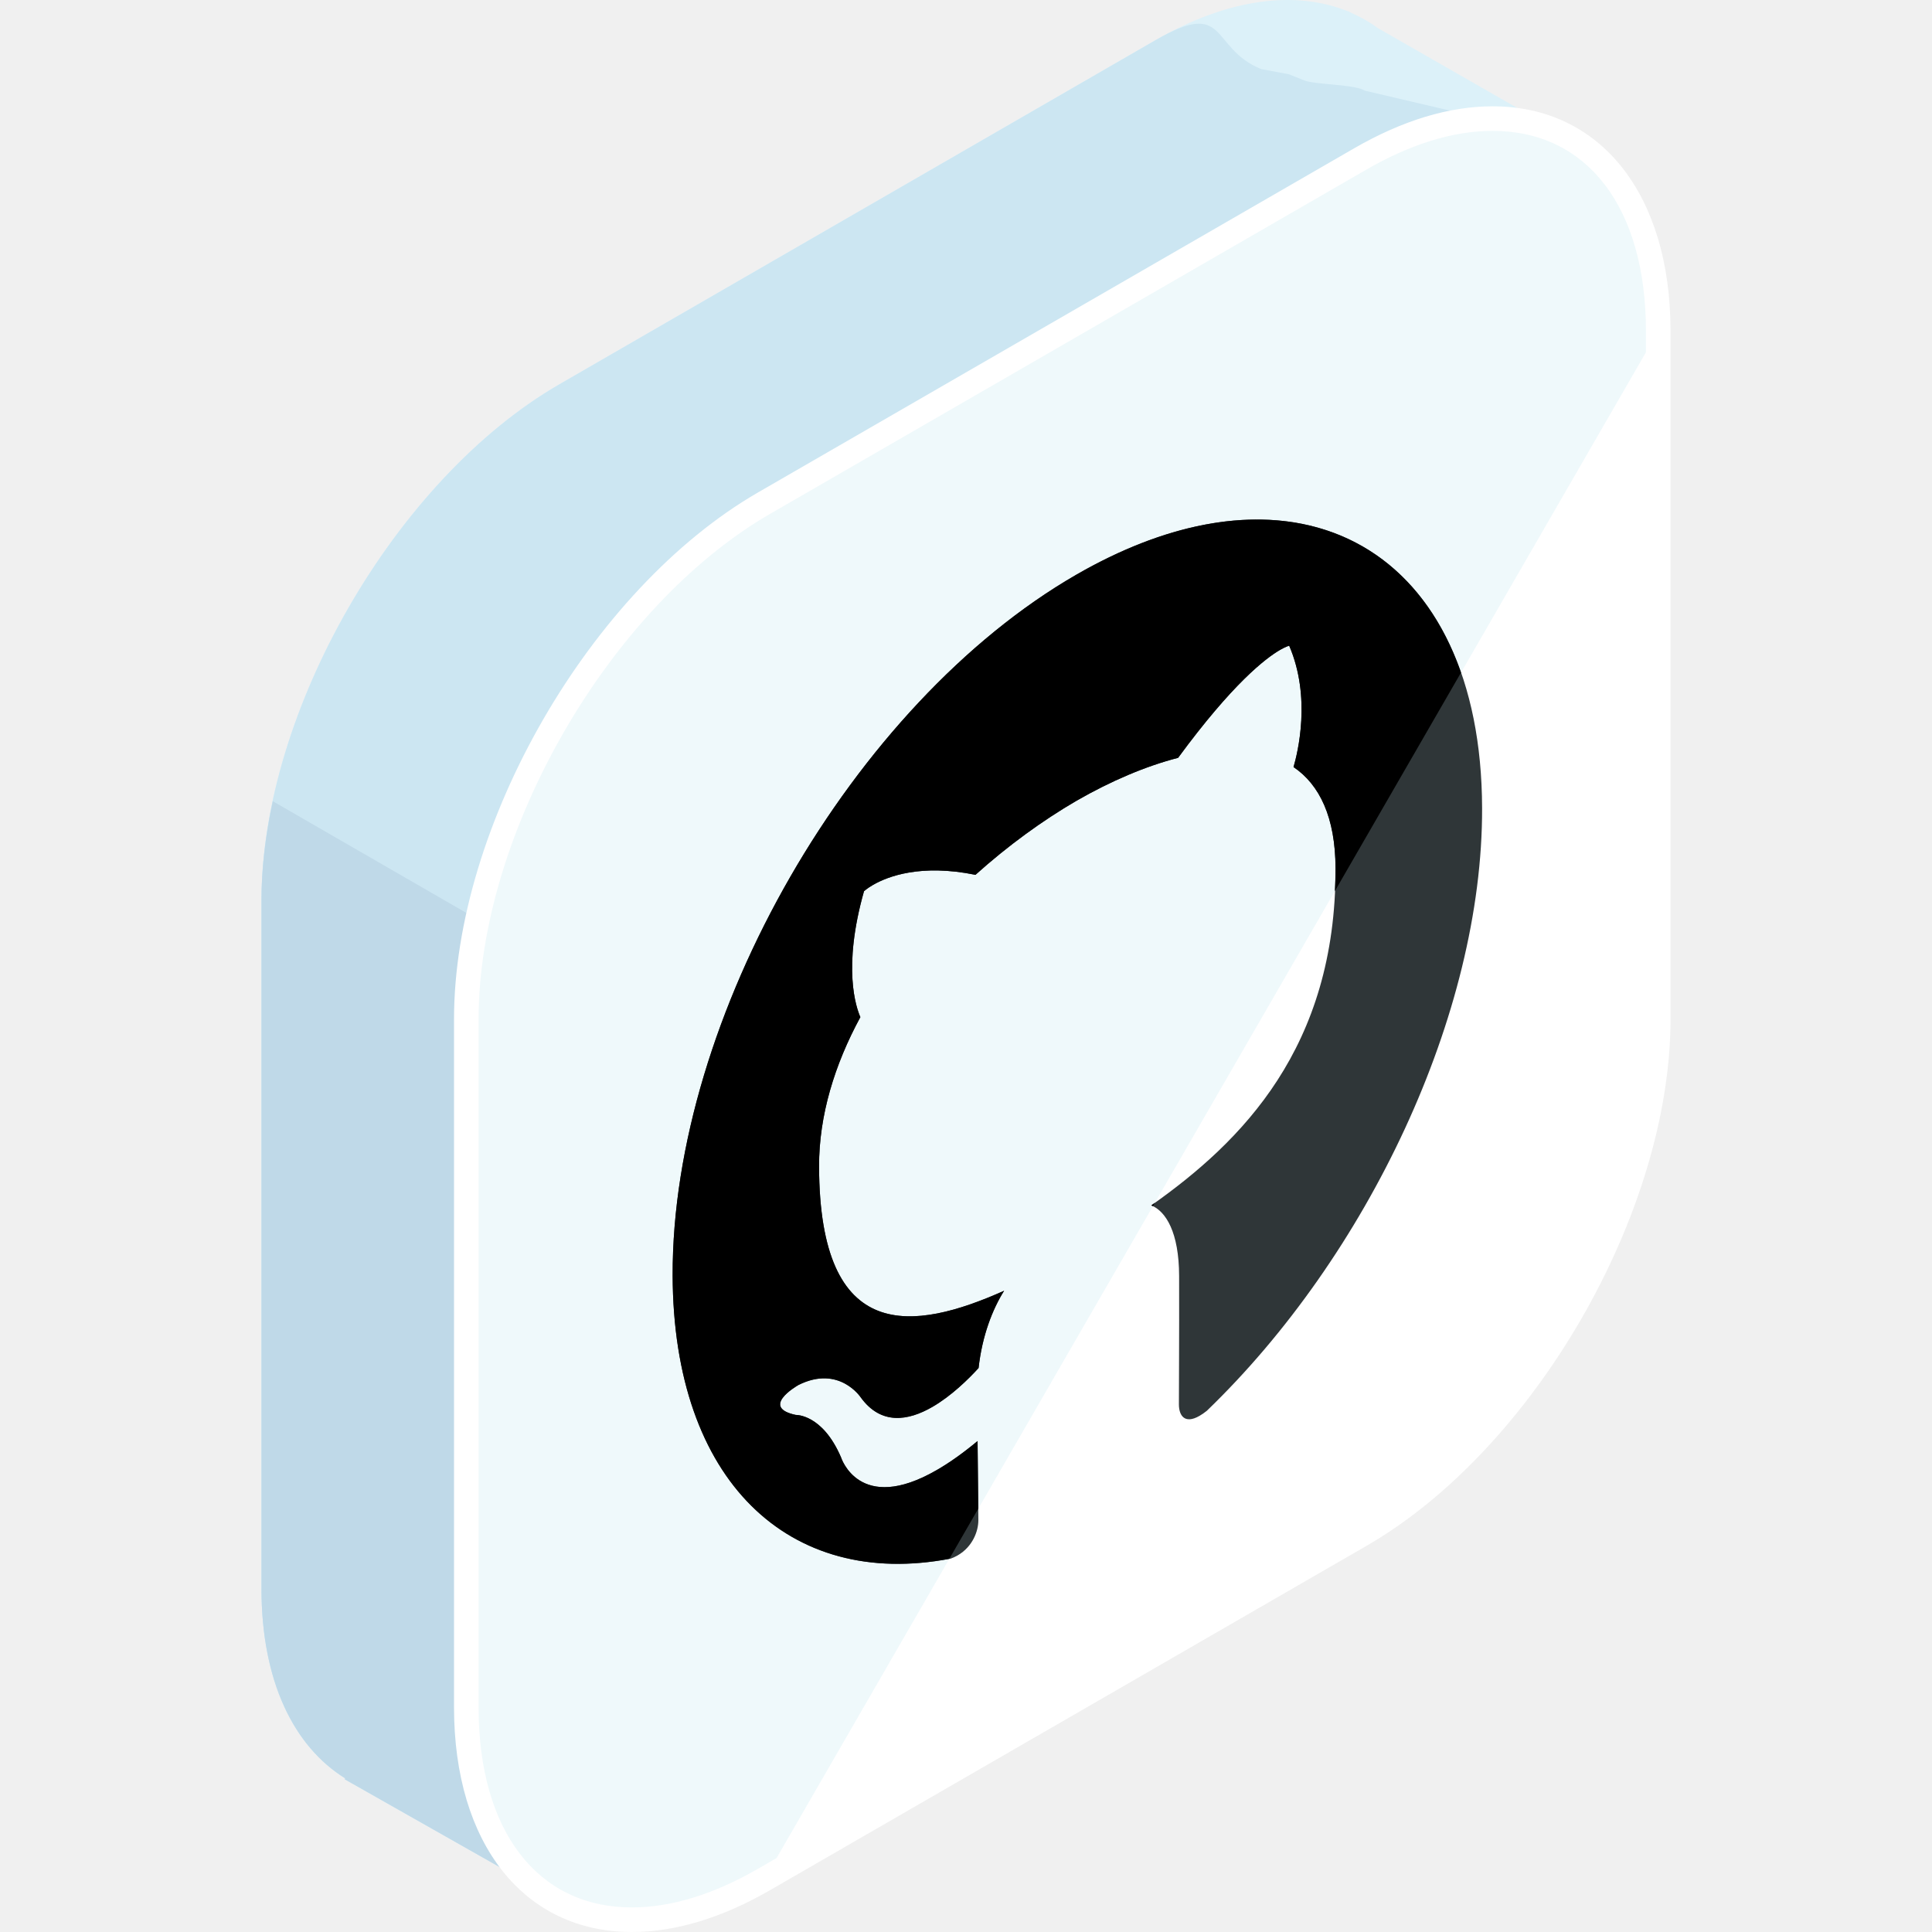
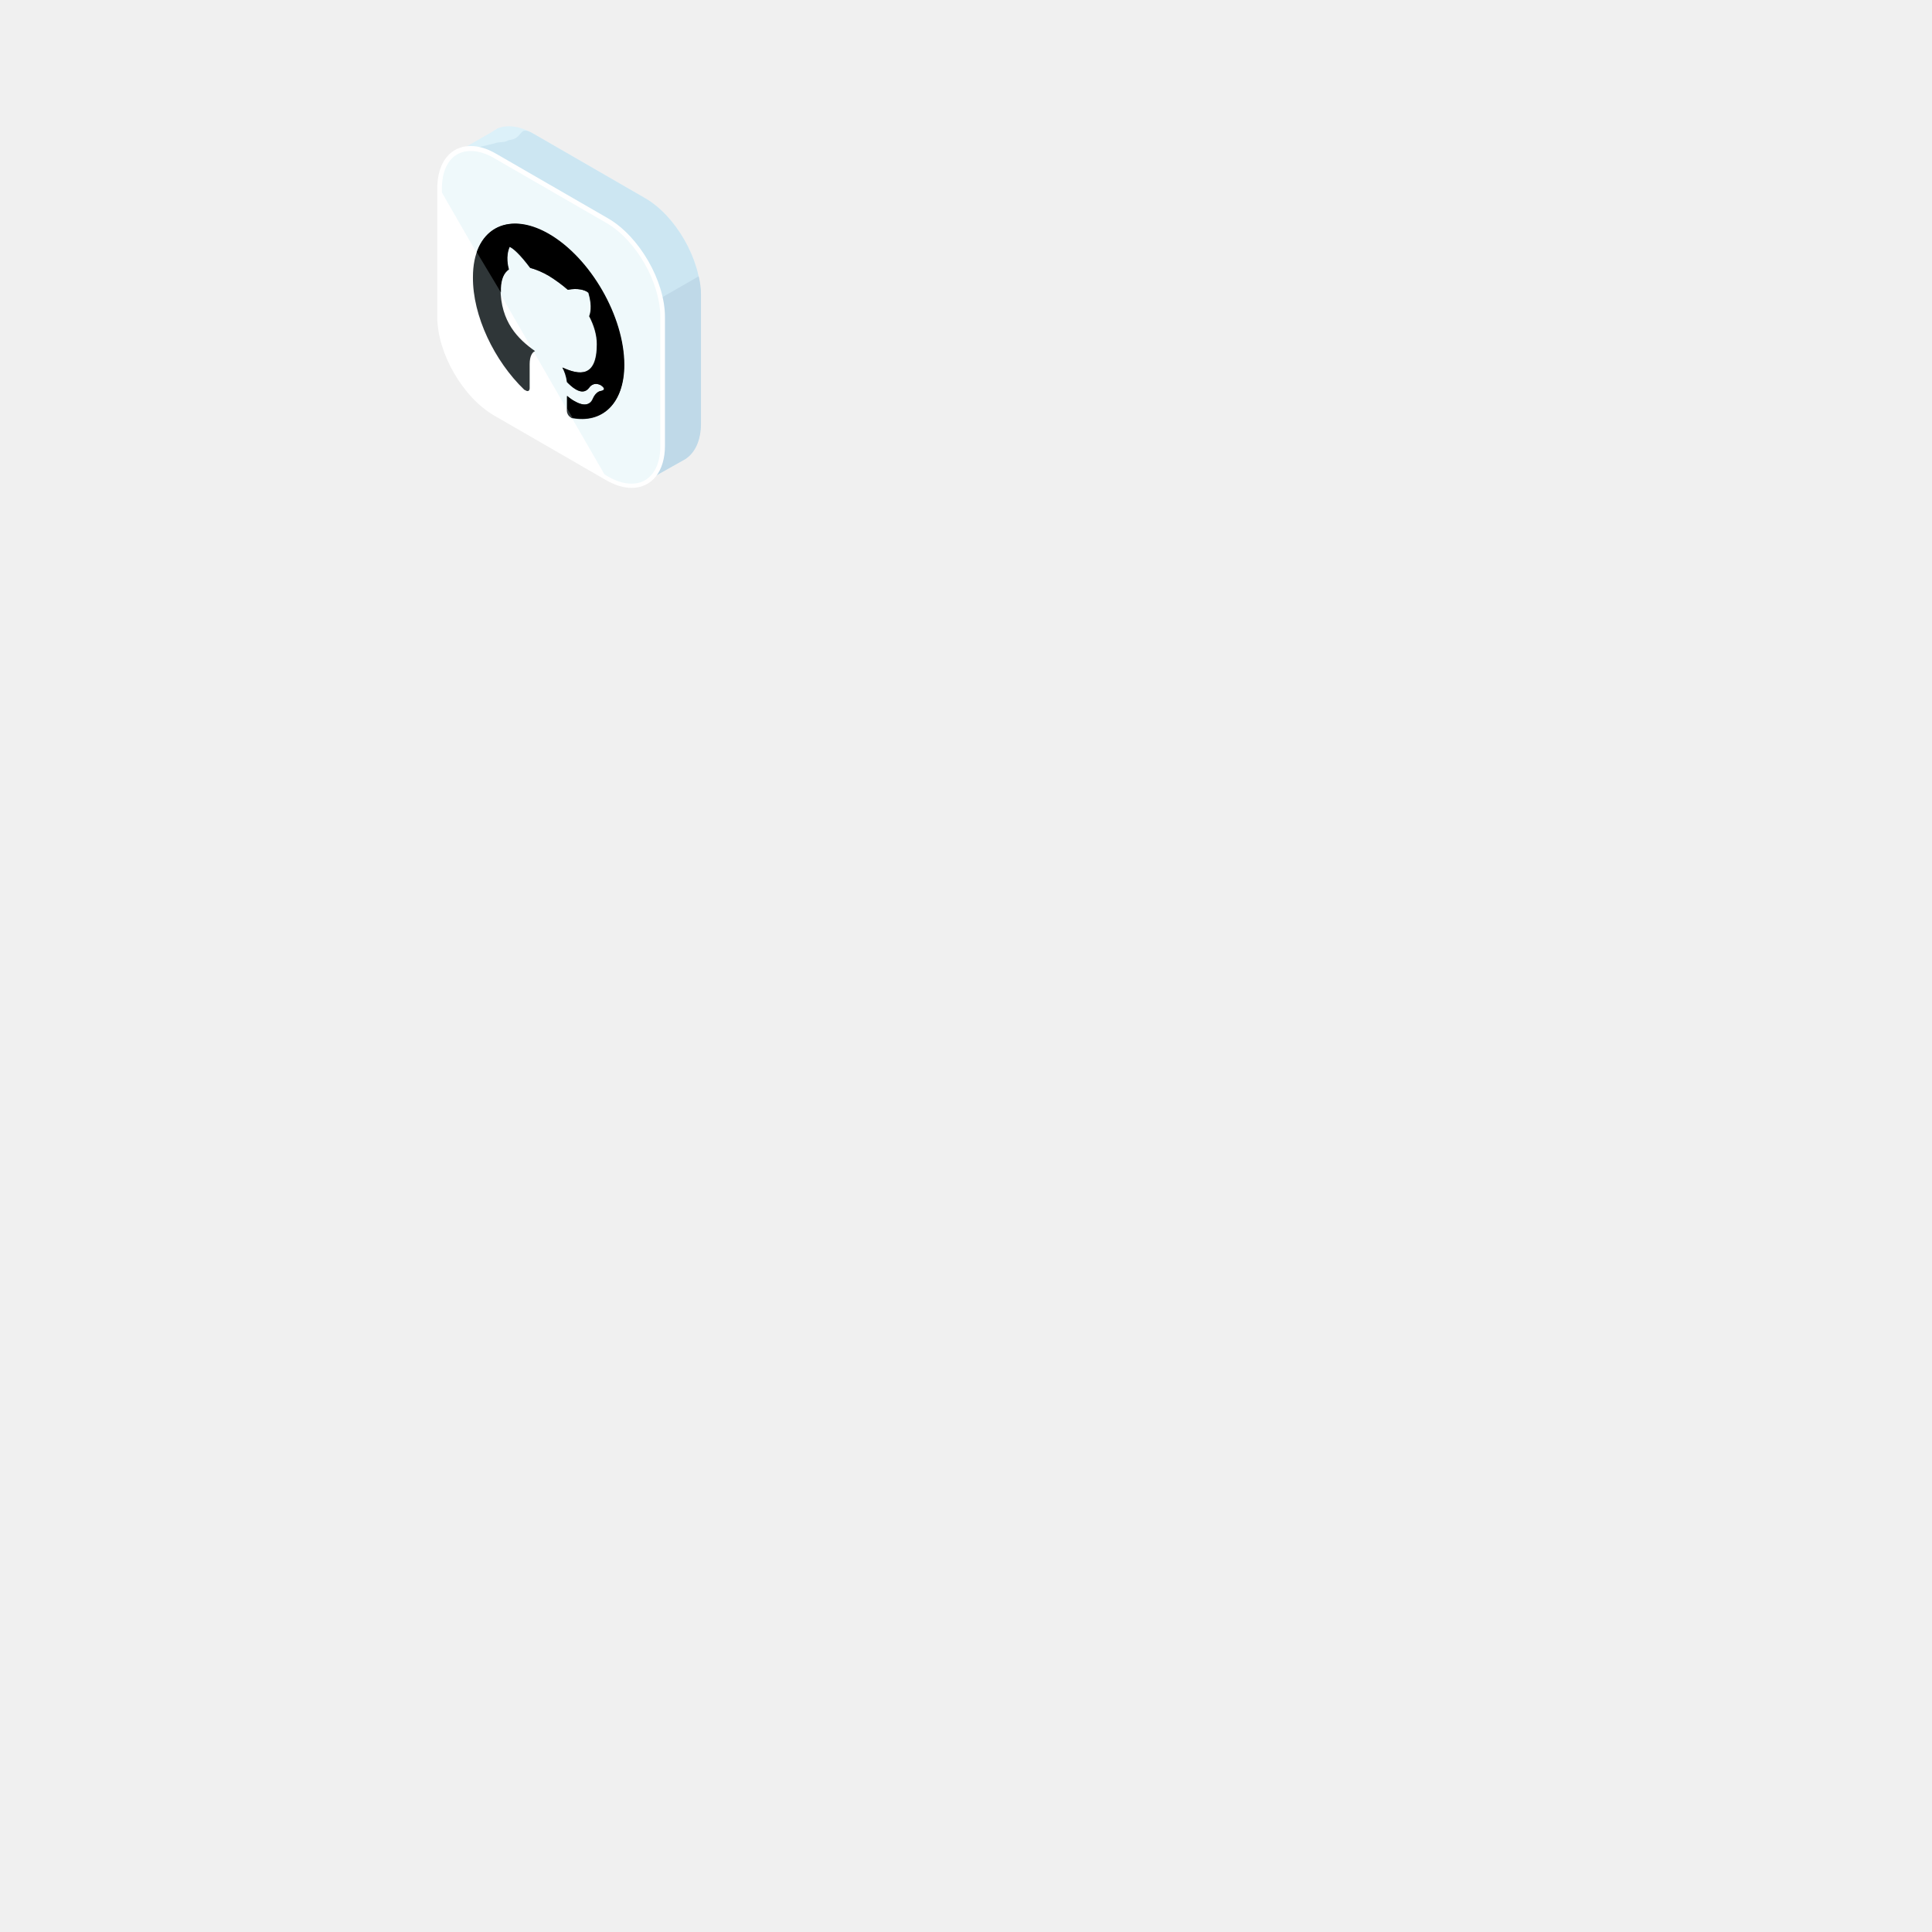
- <svg xmlns="http://www.w3.org/2000/svg" version="1.1" id="Capa_1" x="0px" y="0px" viewBox="0 0 504.115 504.115" style="enable-background:new 0 0 504.115 504.115;" xml:space="preserve">
-   <path style="fill:#DCF1F9;" d="M410.122,36.321L359.631,7.393c-2.209-1.611-4.577-2.97-7.093-4.064l-0.744-0.421l-0.032,0.063  c-13.584-5.522-31.13-3.529-50.271,7.519l-155.518,89.777c-42.76,24.69-77.745,85.287-77.745,134.668v179.558  c0,24.08,8.361,41.157,21.847,49.534l-0.13,0.236l56.115,31.795l31.555-54.942l123.876-71.511  c42.752-24.69,77.745-85.291,77.745-134.668V90.088L410.122,36.321z" />
-   <path style="fill:#CCE6F2;" d="M410.122,36.321l-54.047-12.678c-2.209-1.607-13.245-1.568-15.762-2.67l-4.009-1.599l-7.211-1.343  c-13.584-5.522-8.46-18.593-27.601-7.546l-155.518,89.781c-42.76,24.69-77.745,85.287-77.745,134.668v179.558  c0,24.08,8.361,41.157,21.847,49.534l-0.13,0.236l56.115,31.795l31.555-54.942l123.876-71.511  c42.752-24.69,77.745-85.291,77.745-134.668V90.088L410.122,36.321z" />
-   <path style="fill:#BFD9E8;" d="M71.19,209.065c-1.887,8.791-2.962,17.495-2.962,25.868v179.558c0,24.08,8.361,41.157,21.847,49.534  l-0.13,0.236l56.115,31.795l31.555-54.942l123.876-71.511c7.263-4.194,14.285-9.492,20.961-15.537L71.19,209.065z" />
-   <path style="fill:#FFFFFF;" d="M199.423,131.257c-42.76,24.686-77.753,85.291-77.753,134.668v179.562  c0,49.377,34.993,69.577,77.753,44.883l155.506-89.777c42.76-24.686,77.753-85.287,77.753-134.668V86.367  c0-49.376-34.993-69.573-77.753-44.883L199.423,131.257z" />
-   <path style="opacity:0.1;fill:#5BC0D8;enable-background:new    ;" d="M432.682,86.367c0-49.376-34.993-69.573-77.753-44.883  l-155.506,89.773c-42.76,24.686-77.753,85.291-77.753,134.668v179.562c0,49.377,34.993,69.577,77.753,44.883" />
-   <path style="fill:#FFFFFF;" d="M164.882,504.115h-0.008c-28.192,0-46.407-23.012-46.407-58.628V265.925  c0-50.523,35.592-112.183,79.344-137.444l155.514-89.777c12.607-7.278,24.769-10.965,36.147-10.965  c28.191,0,46.415,23.016,46.415,58.628v179.562c0,50.527-35.6,112.183-79.352,137.444L201.021,493.15  C188.415,500.425,176.26,504.115,164.882,504.115z M389.477,34.15c-10.24,0-21.323,3.399-32.937,10.098l-155.518,89.785  c-41.984,24.241-76.146,83.409-76.146,131.891v179.562c0,32.209,15.325,52.216,39.999,52.216h0.008  c10.24,0,21.315-3.399,32.929-10.098l155.514-89.785c41.984-24.237,76.146-83.409,76.146-131.891V86.367  C429.476,54.158,414.151,34.15,389.477,34.15z" />
-   <g style="enable-background:new    ;">
-     <path style="fill:#2F3638;" d="M280.791,149.985c-58.336,33.686-105.464,115.527-105.279,182.8   c0.154,53.823,30.551,82.018,72.57,73.901c0.654-0.244,1.256-0.524,1.812-0.847c3.919-2.269,5.392-6.345,5.388-9.161   c-0.012-2.907-0.114-10.531-0.205-20.669c-3.958,3.285-7.491,5.754-10.65,7.57c-20.287,11.717-24.986-3.332-24.986-3.332   c-4.852-11.315-11.784-11.047-11.784-11.047c-9.2-1.953-0.134-7.345,0.67-7.806c0.039-0.024,0.055-0.032,0.055-0.032   c10.575-5.25,16.191,3.23,16.191,3.23c5.305,7.341,12.398,6.152,18.684,2.529c4.97-2.867,9.433-7.259,12.083-10.165   c0.933-8.444,3.651-15.372,6.664-20.161c-23.469,10.476-48.156,14.261-48.286-32.421c-0.035-13.32,4.061-26.589,10.776-38.979   c-1.075-2.489-4.734-12.745,0.949-32.851c0,0,0.768-0.725,2.359-1.646c3.828-2.213,12.449-5.545,26.726-2.631   c8.405-7.55,17.428-14.131,26.423-19.361c8.976-5.148,18.007-8.992,26.451-11.169c14.218-19.361,22.812-25.966,26.628-28.172   c1.595-0.91,2.359-1.075,2.359-1.075c5.805,13.473,2.217,27.916,1.13,31.657c6.794,4.592,10.925,13.107,10.961,26.427   c0.134,46.793-24.548,71.365-48.065,87.946c3.812,1.564,7.223,7.05,7.251,18.412c0.047,16.317-0.067,29.511-0.055,33.54   c0.008,2.824,1.461,5.23,5.384,2.962c0.583-0.339,1.225-0.768,1.91-1.323c41.862-40.346,71.971-103.44,71.818-157.263   C386.539,143.561,339.1,116.33,280.791,149.985" />
+ <svg xmlns="http://www.w3.org/2000/svg" version="1.1" id="Capa_1" x="0px" y="0px" viewBox="0 0 504.1 504.1" style="enable-background:new 0 0 504.1 504.1;" xml:space="preserve">
+   <style type="text/css">
+ 	.st0{fill:#DCF1F9;}
+ 	.st1{fill:#CCE6F2;}
+ 	.st2{fill:#BFD9E8;}
+ 	.st3{fill:#FFFFFF;}
+ 	.st4{opacity:0.1;fill:#5BC0D8;enable-background:new    ;}
+ 	.st5{enable-background:new    ;}
+ 	.st6{fill:#2F3638;}
+ </style>
+   <path class="st0" d="M119,39.8l9.4-5.4c0.4-0.3,0.9-0.6,1.3-0.8l0.1-0.1l0,0c2.5-1,5.8-0.7,9.4,1.4l29.1,16.8  c8,4.6,14.5,16,14.5,25.2v33.6c0,4.5-1.6,7.7-4.1,9.3l0,0l-10.5,5.9l-5.9-10.3l-23.2-13.4c-8-4.6-14.5-16-14.5-25.2V49.8L119,39.8z" />
+   <path class="st1" d="M119,39.8l10.1-2.4c0.4-0.3,2.5-0.3,2.9-0.5l0.7-0.3l1.3-0.3c2.5-1,1.6-3.5,5.2-1.4l29.1,16.8  c8,4.6,14.5,16,14.5,25.2v33.6c0,4.5-1.6,7.7-4.1,9.3l0,0l-10.5,5.9l-5.9-10.3l-23.2-13.4c-8-4.6-14.5-16-14.5-25.2V49.8L119,39.8z" />
+   <path class="st2" d="M182.3,72.1c0.4,1.6,0.6,3.3,0.6,4.8v33.6c0,4.5-1.6,7.7-4.1,9.3l0,0l-10.5,5.9l-5.9-10.3l-23.2-13.4  c-1.4-0.8-2.7-1.8-3.9-2.9L182.3,72.1z" />
+   <path class="st3" d="M158.4,57.5c8,4.6,14.5,16,14.5,25.2v33.6c0,9.2-6.5,13-14.5,8.4l-29.1-16.8c-8-4.6-14.5-16-14.5-25.2V49.2  c0-9.2,6.5-13,14.5-8.4L158.4,57.5z" />
+   <path class="st4" d="M114.7,49.2c0-9.2,6.5-13,14.5-8.4l29.1,16.8c8,4.6,14.5,16,14.5,25.2v33.6c0,9.2-6.5,13-14.5,8.4" />
+   <path class="st3" d="M164.8,127.3L164.8,127.3c5.3,0,8.7-4.3,8.7-11V82.7c0-9.4-6.7-21-14.8-25.7l-29.1-16.8  c-2.4-1.4-4.6-2.1-6.8-2.1c-5.3,0-8.7,4.3-8.7,11v33.6c0,9.5,6.7,21,14.8,25.7l29.1,16.8C160.4,126.6,162.7,127.3,164.8,127.3z   M122.8,39.4c1.9,0,4,0.6,6.2,1.9l29.1,16.8c7.9,4.5,14.2,15.6,14.2,24.7v33.6c0,6-2.9,9.8-7.5,9.8h0c-1.9,0-4-0.6-6.2-1.9  l-29.1-16.8c-7.9-4.5-14.2-15.6-14.2-24.7V49.2C115.3,43.1,118.2,39.4,122.8,39.4z" />
+   <g class="st5">
+     <path class="st6" d="M143.1,61.1c10.9,6.3,19.7,21.6,19.7,34.2c0,10.1-5.7,15.3-13.6,13.8c-0.1,0-0.2-0.1-0.3-0.2   c-0.7-0.4-1-1.2-1-1.7c0-0.5,0-2,0-3.9c0.7,0.6,1.4,1.1,2,1.4c3.8,2.2,4.7-0.6,4.7-0.6c0.9-2.1,2.2-2.1,2.2-2.1   c1.7-0.4,0-1.4-0.1-1.5c0,0,0,0,0,0c-2-1-3,0.6-3,0.6c-1,1.4-2.3,1.2-3.5,0.5c-0.9-0.5-1.8-1.4-2.3-1.9c-0.2-1.6-0.7-2.9-1.2-3.8   c4.4,2,9,2.7,9-6.1c0-2.5-0.8-5-2-7.3c0.2-0.5,0.9-2.4-0.2-6.1c0,0-0.1-0.1-0.4-0.3c-0.7-0.4-2.3-1-5-0.5c-1.6-1.4-3.3-2.6-4.9-3.6   c-1.7-1-3.4-1.7-4.9-2.1c-2.7-3.6-4.3-4.9-5-5.3c-0.3-0.2-0.4-0.2-0.4-0.2c-1.1,2.5-0.4,5.2-0.2,5.9c-1.3,0.9-2,2.5-2.1,4.9   c0,8.8,4.6,13.3,9,16.4c-0.7,0.3-1.4,1.3-1.4,3.4c0,3.1,0,5.5,0,6.3c0,0.5-0.3,1-1,0.6c-0.1-0.1-0.2-0.1-0.4-0.2   c-7.8-7.5-13.5-19.3-13.4-29.4C123.4,59.9,132.2,54.8,143.1,61.1" />
  </g>
-   <path d="M381.218,175.502c-14.1-40.361-53.768-52.449-100.427-25.517c-58.336,33.686-105.464,115.527-105.279,182.8  c0.154,53.662,30.377,81.829,72.2,73.953l7.546-13.068c-0.039-3.848-0.114-10.039-0.181-17.66c-3.958,3.285-7.491,5.754-10.65,7.57  c-20.287,11.717-24.986-3.332-24.986-3.332c-4.852-11.315-11.784-11.047-11.784-11.047c-9.2-1.953-0.134-7.345,0.67-7.806  c0.039-0.024,0.055-0.032,0.055-0.032c10.575-5.25,16.191,3.23,16.191,3.23c5.305,7.341,12.398,6.152,18.684,2.529  c4.97-2.867,9.433-7.259,12.083-10.165c0.933-8.444,3.651-15.372,6.664-20.161c-23.469,10.476-48.156,14.261-48.286-32.421  c-0.035-13.32,4.061-26.589,10.776-38.979c-1.075-2.489-4.734-12.745,0.949-32.851c0,0,0.768-0.725,2.359-1.646  c3.828-2.213,12.449-5.545,26.726-2.631c8.405-7.55,17.428-14.131,26.423-19.361c8.976-5.148,18.007-8.992,26.451-11.169  c14.218-19.361,22.812-25.966,26.628-28.172c1.595-0.91,2.359-1.075,2.359-1.075c5.805,13.473,2.217,27.916,1.13,31.657  c6.794,4.592,10.925,13.107,10.961,26.427c0.008,2.044-0.095,3.99-0.181,5.951L381.218,175.502z" />
-   <path d="M300.417,314.51c0.138,0.059,0.272,0.158,0.41,0.228l0.52-0.902C301.039,314.057,300.728,314.293,300.417,314.51z" />
-   <g>
- </g>
-   <g>
- </g>
-   <g>
- </g>
-   <g>
- </g>
-   <g>
- </g>
-   <g>
- </g>
-   <g>
- </g>
-   <g>
- </g>
-   <g>
- </g>
-   <g>
- </g>
-   <g>
- </g>
-   <g>
- </g>
-   <g>
- </g>
-   <g>
- </g>
-   <g>
- </g>
+   <path d="M124.4,65.8c2.6-7.5,10.1-9.8,18.8-4.8c10.9,6.3,19.7,21.6,19.7,34.2c0,10-5.7,15.3-13.5,13.8l-1.4-2.4c0-0.7,0-1.9,0-3.3  c0.7,0.6,1.4,1.1,2,1.4c3.8,2.2,4.7-0.6,4.7-0.6c0.9-2.1,2.2-2.1,2.2-2.1c1.7-0.4,0-1.4-0.1-1.5c0,0,0,0,0,0c-2-1-3,0.6-3,0.6  c-1,1.4-2.3,1.2-3.5,0.5c-0.9-0.5-1.8-1.4-2.3-1.9c-0.2-1.6-0.7-2.9-1.2-3.8c4.4,2,9,2.7,9-6.1c0-2.5-0.8-5-2-7.3  c0.2-0.5,0.9-2.4-0.2-6.1c0,0-0.1-0.1-0.4-0.3c-0.7-0.4-2.3-1-5-0.5c-1.6-1.4-3.3-2.6-4.9-3.6c-1.7-1-3.4-1.7-4.9-2.1  c-2.7-3.6-4.3-4.9-5-5.3c-0.3-0.2-0.4-0.2-0.4-0.2c-1.1,2.5-0.4,5.2-0.2,5.9c-1.3,0.9-2,2.5-2.1,4.9c0,0.4,0,0.7,0,1.1L124.4,65.8z" />
+   <path d="M139.5,91.8C139.4,91.8,139.4,91.9,139.5,91.8l-0.2-0.1C139.4,91.7,139.4,91.8,139.5,91.8z" />
</svg>
